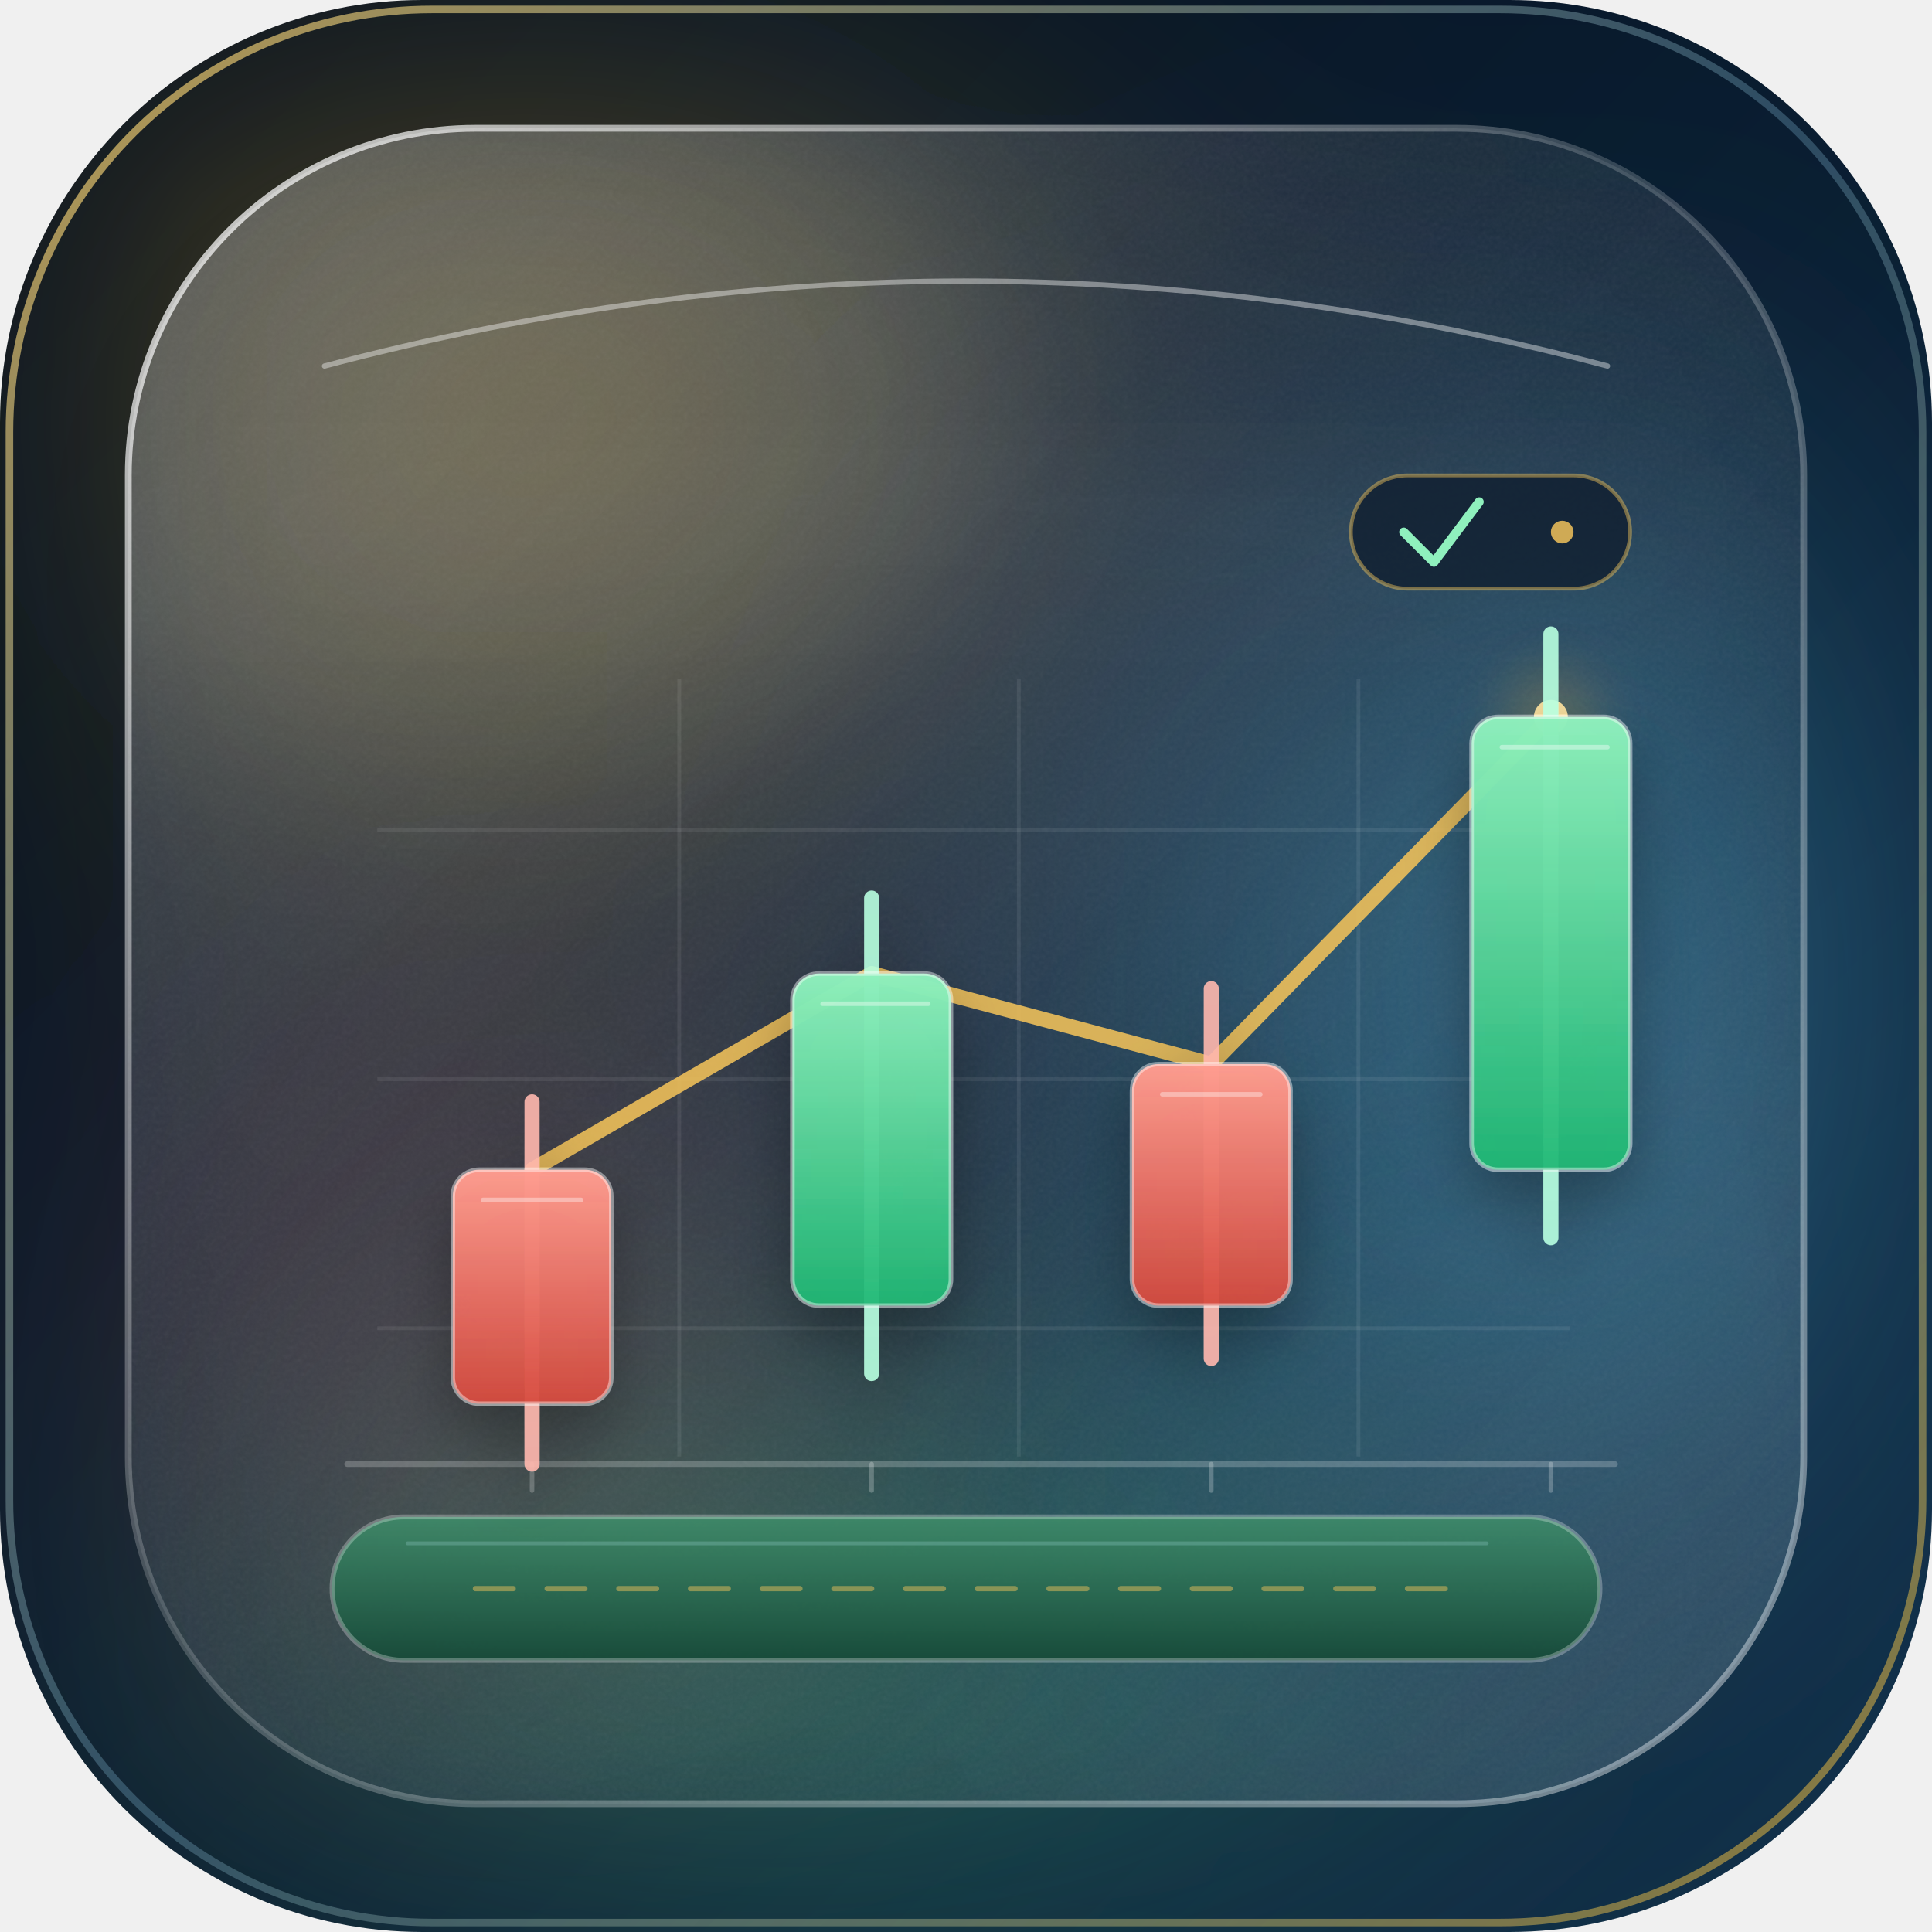
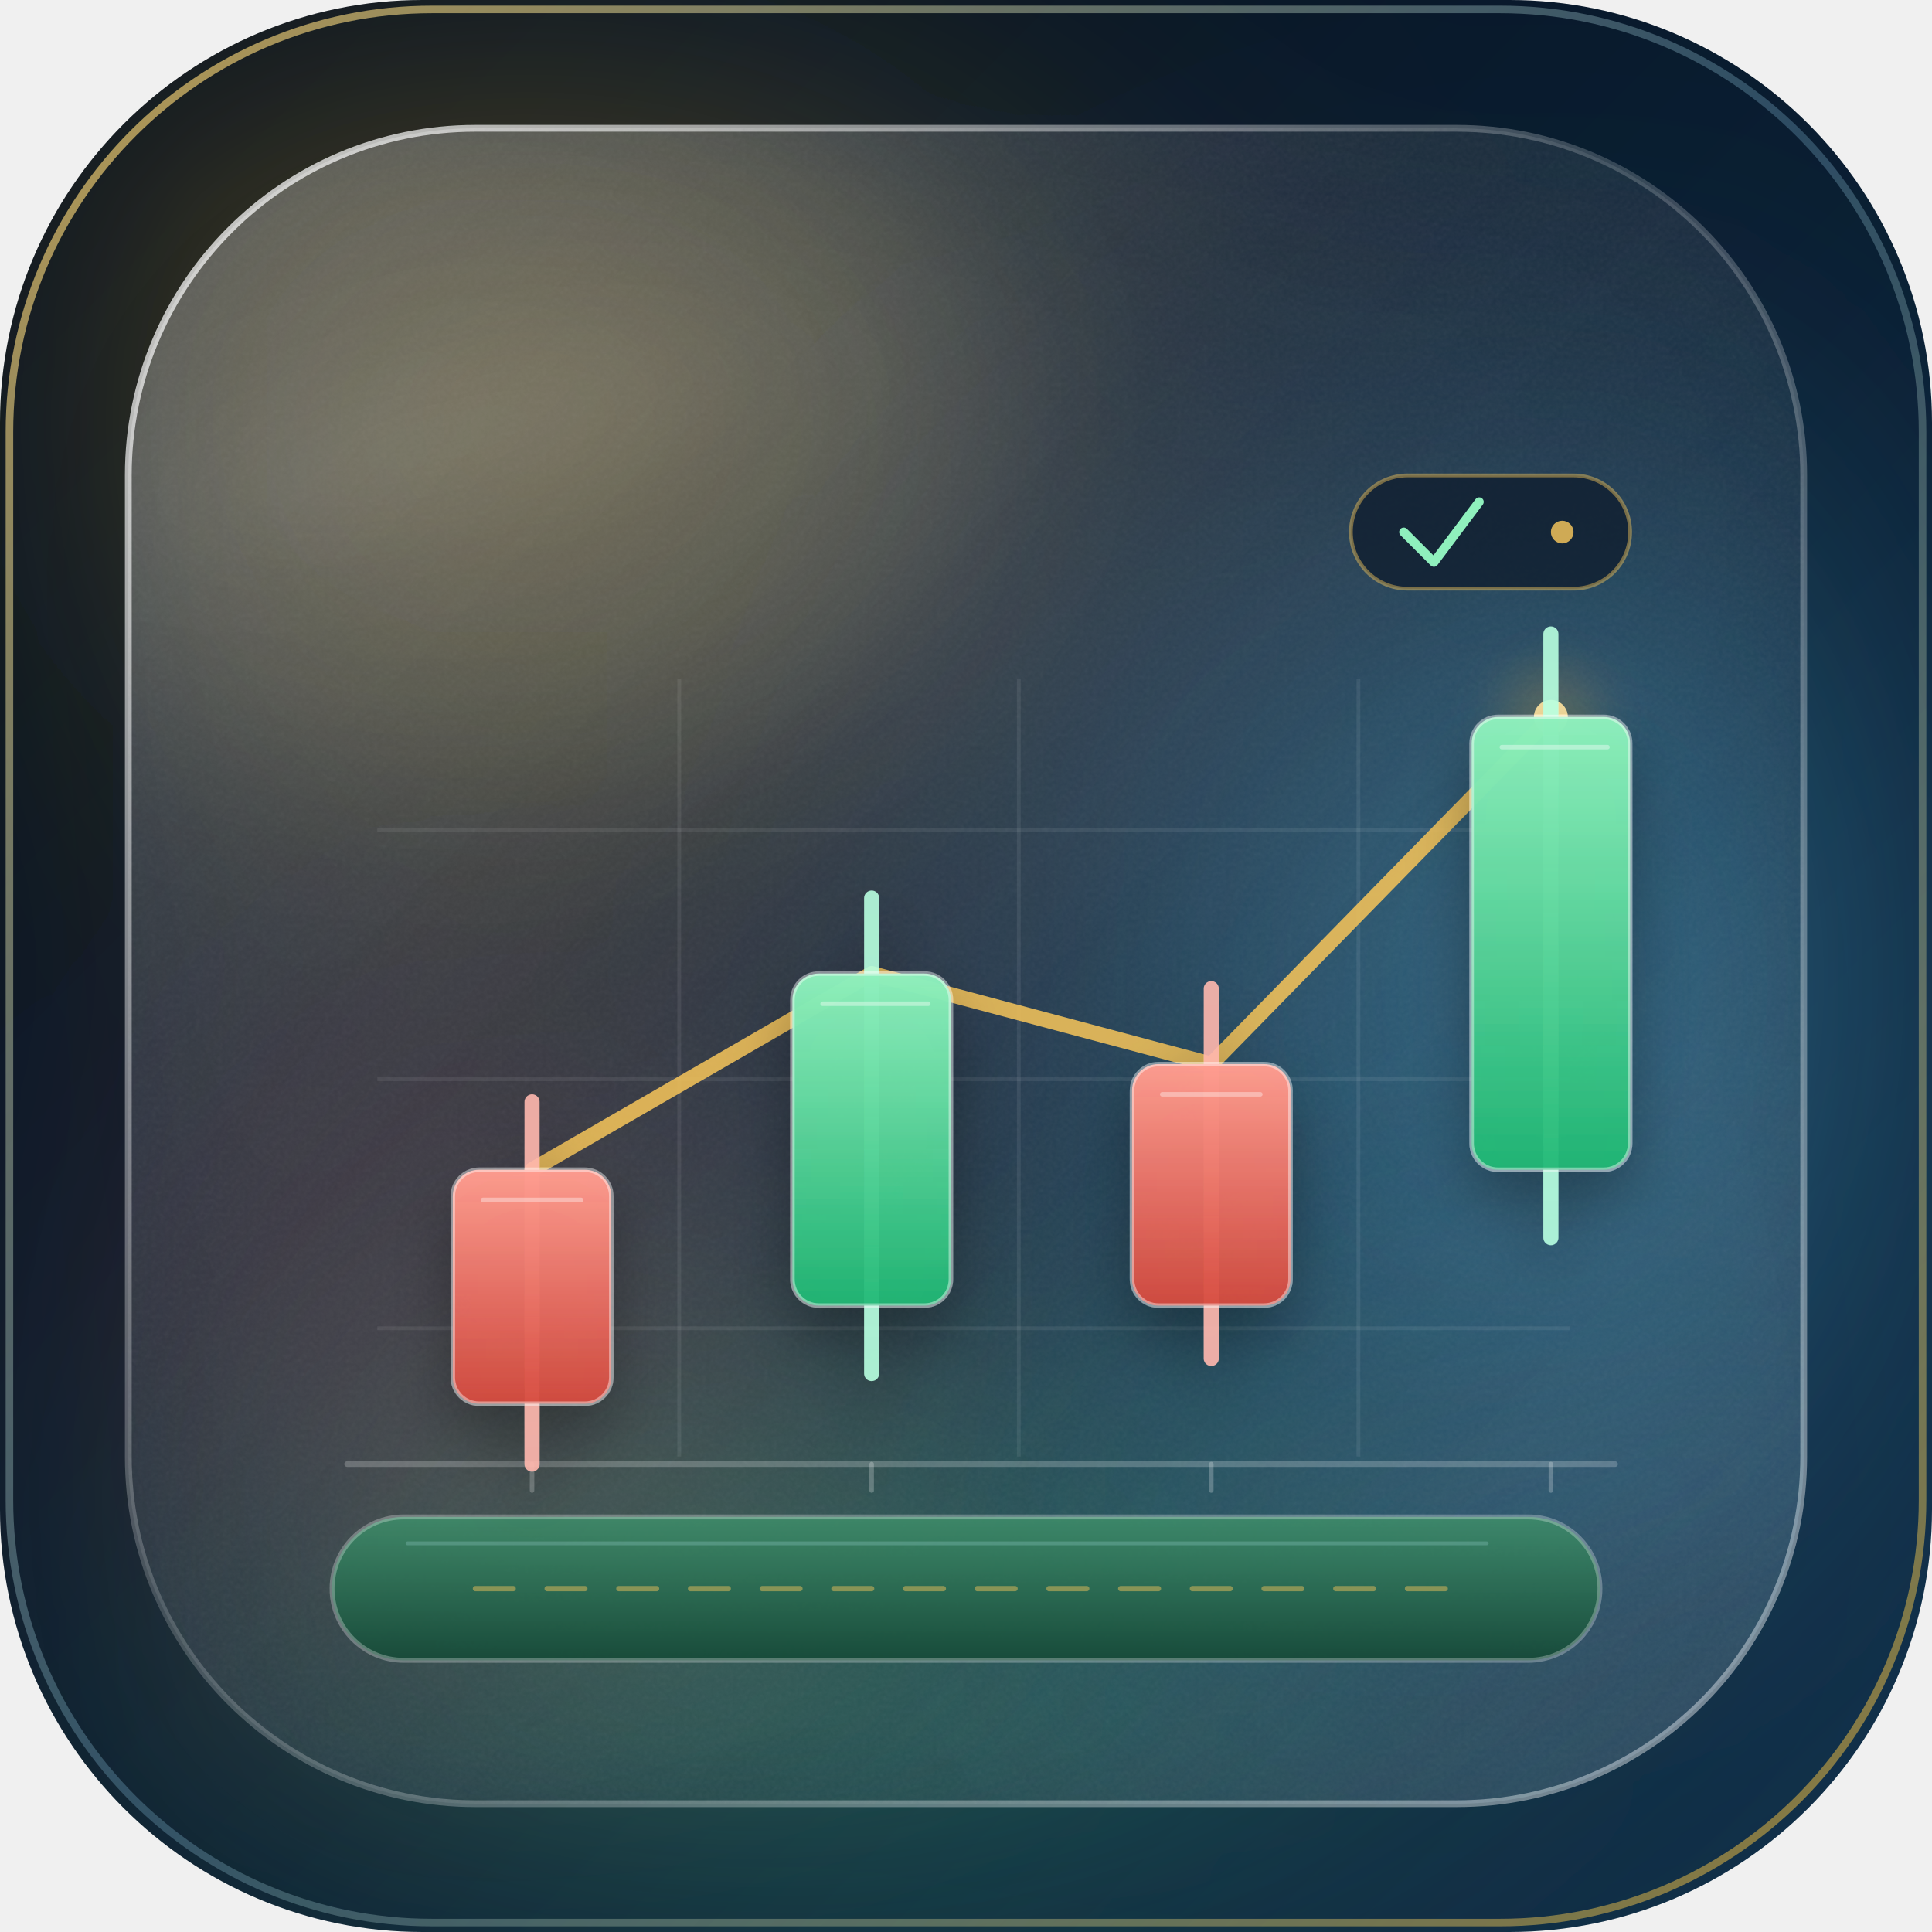
<svg xmlns="http://www.w3.org/2000/svg" width="512" height="512" viewBox="0 0 512 512" role="img" aria-label="Agent Street frosted glass candlestick icon">
  <defs>
    <linearGradient id="bg" x1="0" y1="0" x2="1" y2="1">
      <stop offset="0" stop-color="#06101c" />
      <stop offset="0.55" stop-color="#0a1d31" />
      <stop offset="1" stop-color="#12304a" />
    </linearGradient>
    <radialGradient id="greenGlow" cx="0.5" cy="0.5" r="0.5">
      <stop offset="0" stop-color="#45d08a" stop-opacity="0.48" />
      <stop offset="1" stop-color="#45d08a" stop-opacity="0" />
    </radialGradient>
    <radialGradient id="amberGlow" cx="0.5" cy="0.5" r="0.5">
      <stop offset="0" stop-color="#f0b429" stop-opacity="0.46" />
      <stop offset="1" stop-color="#f0b429" stop-opacity="0" />
    </radialGradient>
    <radialGradient id="cyanGlow" cx="0.5" cy="0.5" r="0.5">
      <stop offset="0" stop-color="#5ad1ff" stop-opacity="0.48" />
      <stop offset="1" stop-color="#5ad1ff" stop-opacity="0" />
    </radialGradient>
    <radialGradient id="redGlow" cx="0.5" cy="0.5" r="0.5">
      <stop offset="0" stop-color="#ff6b5e" stop-opacity="0.30" />
      <stop offset="1" stop-color="#ff6b5e" stop-opacity="0" />
    </radialGradient>
    <linearGradient id="glass" x1="0" y1="0" x2="1" y2="1">
      <stop offset="0" stop-color="#ffffff" stop-opacity="0.20" />
      <stop offset="0.38" stop-color="#ffffff" stop-opacity="0.07" />
      <stop offset="0.68" stop-color="#ffffff" stop-opacity="0.035" />
      <stop offset="1" stop-color="#ffffff" stop-opacity="0.11" />
    </linearGradient>
    <linearGradient id="rim" x1="0" y1="0" x2="1" y2="1">
      <stop offset="0" stop-color="#ffffff" stop-opacity="0.80" />
      <stop offset="0.45" stop-color="#ffffff" stop-opacity="0.18" />
      <stop offset="1" stop-color="#ffffff" stop-opacity="0.45" />
    </linearGradient>
    <linearGradient id="greenBody" x1="0" y1="0" x2="0" y2="1">
      <stop offset="0" stop-color="#8ff0bd" stop-opacity="0.98" />
      <stop offset="1" stop-color="#20b875" stop-opacity="0.94" />
    </linearGradient>
    <linearGradient id="redBody" x1="0" y1="0" x2="0" y2="1">
      <stop offset="0" stop-color="#ff9d90" stop-opacity="0.98" />
      <stop offset="1" stop-color="#d64a3e" stop-opacity="0.94" />
    </linearGradient>
    <linearGradient id="street" x1="0" y1="0" x2="0" y2="1">
      <stop offset="0" stop-color="#3e8d6a" stop-opacity="0.88" />
      <stop offset="1" stop-color="#164a38" stop-opacity="0.94" />
    </linearGradient>
    <linearGradient id="outerRim" x1="0" y1="0" x2="1" y2="1">
      <stop offset="0" stop-color="#f0c15a" stop-opacity="0.80" />
      <stop offset="0.5" stop-color="#7fb8d6" stop-opacity="0.30" />
      <stop offset="1" stop-color="#f0b429" stop-opacity="0.60" />
    </linearGradient>
    <filter id="blurXL" x="-60%" y="-60%" width="220%" height="220%">
      <feGaussianBlur stdDeviation="58" />
    </filter>
    <filter id="blurM" x="-60%" y="-60%" width="220%" height="220%">
      <feGaussianBlur stdDeviation="22" />
    </filter>
    <filter id="panelShadow" x="-30%" y="-30%" width="160%" height="180%">
      <feDropShadow dx="0" dy="20" stdDeviation="26" flood-color="#000000" flood-opacity="0.46" />
    </filter>
    <filter id="candleShadow" x="-50%" y="-40%" width="200%" height="200%">
      <feDropShadow dx="0" dy="8" stdDeviation="8" flood-color="#000000" flood-opacity="0.32" />
    </filter>
    <filter id="priceGlow" x="-180%" y="-180%" width="460%" height="460%">
      <feGaussianBlur stdDeviation="7" />
    </filter>
    <filter id="noise" x="0" y="0" width="100%" height="100%">
      <feTurbulence type="fractalNoise" baseFrequency="0.85" numOctaves="2" seed="14" stitchTiles="stitch" />
      <feColorMatrix type="saturate" values="0" />
      <feComponentTransfer>
        <feFuncA type="table" tableValues="0 0.12" />
      </feComponentTransfer>
    </filter>
    <clipPath id="outerClip">
      <rect width="512" height="512" rx="112" />
    </clipPath>
    <clipPath id="panelClip">
      <rect x="34" y="34" width="444" height="444" rx="92" />
    </clipPath>
  </defs>
  <g clip-path="url(#outerClip)">
    <rect width="512" height="512" fill="url(#bg)" />
    <g filter="url(#blurXL)">
      <ellipse cx="140" cy="110" rx="180" ry="150" fill="url(#amberGlow)" />
      <ellipse cx="420" cy="260" rx="180" ry="180" fill="url(#cyanGlow)" />
      <ellipse cx="210" cy="452" rx="220" ry="130" fill="url(#greenGlow)" />
      <ellipse cx="120" cy="350" rx="130" ry="130" fill="url(#redGlow)" />
    </g>
    <rect x="34" y="34" width="444" height="444" rx="92" fill="url(#glass)" filter="url(#panelShadow)" />
    <rect x="34" y="34" width="444" height="444" rx="92" fill="none" stroke="url(#rim)" stroke-width="1.8" />
    <g clip-path="url(#panelClip)">
      <ellipse cx="118" cy="106" rx="146" ry="100" fill="#ffffff" opacity="0.08" filter="url(#blurM)" />
      <ellipse cx="416" cy="408" rx="150" ry="100" fill="#5ad1ff" opacity="0.04" filter="url(#blurM)" />
      <rect x="34" y="34" width="444" height="444" filter="url(#noise)" opacity="0.50" />
-       <path d="M86 97 Q256 52 426 97" fill="none" stroke="#ffffff" stroke-opacity="0.40" stroke-width="1.4" stroke-linecap="round" />
-       <path d="M62 152 Q238 104 450 158" fill="none" stroke="#ffffff" stroke-opacity="0.08" stroke-width="10" stroke-linecap="round" filter="url(#blurM)" />
+       <ellipse cx="118" cy="116" rx="78" ry="16" fill="#ffffff" opacity="0.09" transform="rotate(-16 118 116)" filter="url(#blurM)" />
+       <ellipse cx="420" cy="398" rx="90" ry="18" fill="#5ad1ff" opacity="0.05" transform="rotate(-12 420 398)" filter="url(#blurM)" />
      <g stroke="#ffffff" stroke-opacity="0.075" stroke-width="1">
        <path d="M100 220 H416" />
        <path d="M100 286 H416" />
        <path d="M100 352 H416" />
        <path d="M180 180 V386" />
        <path d="M270 180 V386" />
        <path d="M360 180 V386" />
      </g>
      <path d="M92 388 H428" stroke="#ffffff" stroke-opacity="0.22" stroke-width="1.5" stroke-linecap="round" />
      <g stroke="#ffffff" stroke-opacity="0.24" stroke-width="1.2" stroke-linecap="round">
        <path d="M141 388 V395" />
        <path d="M231 388 V395" />
        <path d="M321 388 V395" />
        <path d="M411 388 V395" />
      </g>
      <rect x="88" y="402" width="336" height="38" rx="19" fill="url(#street)" stroke="#ffffff" stroke-opacity="0.28" stroke-width="1.3" />
      <path d="M126 421 H386" stroke="#f0c15a" stroke-opacity="0.48" stroke-width="1.4" stroke-dasharray="10 9" stroke-linecap="round" />
      <path d="M108 409 H394" stroke="#c7f6ff" stroke-opacity="0.20" stroke-width="1" stroke-linecap="round" />
      <path d="M141 310 L231 258 L321 282 L411 190" fill="none" stroke="#f0c15a" stroke-opacity="0.88" stroke-width="4" stroke-linecap="round" stroke-linejoin="round" />
      <circle cx="411" cy="190" r="12" fill="#f0c15a" opacity="0.28" filter="url(#priceGlow)" />
      <circle cx="411" cy="190" r="4.5" fill="#ffe6a4" />
      <g filter="url(#candleShadow)">
        <path d="M141 292 V388" stroke="#ffb8ae" stroke-opacity="0.90" stroke-width="4" stroke-linecap="round" />
        <rect x="120" y="310" width="42" height="62" rx="7" fill="url(#redBody)" stroke="#ffffff" stroke-opacity="0.42" stroke-width="1.2" />
        <path d="M128 318 H154" stroke="#ffffff" stroke-opacity="0.36" stroke-width="1.2" stroke-linecap="round" />
        <path d="M231 238 V364" stroke="#b8ffe0" stroke-opacity="0.90" stroke-width="4" stroke-linecap="round" />
        <rect x="210" y="258" width="42" height="88" rx="7" fill="url(#greenBody)" stroke="#ffffff" stroke-opacity="0.42" stroke-width="1.2" />
        <path d="M218 266 H246" stroke="#ffffff" stroke-opacity="0.38" stroke-width="1.2" stroke-linecap="round" />
        <path d="M321 262 V360" stroke="#ffb8ae" stroke-opacity="0.90" stroke-width="4" stroke-linecap="round" />
        <rect x="300" y="282" width="42" height="64" rx="7" fill="url(#redBody)" stroke="#ffffff" stroke-opacity="0.42" stroke-width="1.2" />
        <path d="M308 290 H334" stroke="#ffffff" stroke-opacity="0.36" stroke-width="1.2" stroke-linecap="round" />
        <path d="M411 168 V328" stroke="#b8ffe0" stroke-opacity="0.90" stroke-width="4" stroke-linecap="round" />
        <rect x="390" y="190" width="42" height="120" rx="7" fill="url(#greenBody)" stroke="#ffffff" stroke-opacity="0.42" stroke-width="1.2" />
        <path d="M398 198 H426" stroke="#ffffff" stroke-opacity="0.38" stroke-width="1.2" stroke-linecap="round" />
      </g>
      <g>
        <rect x="358" y="126" width="74" height="30" rx="15" fill="#101f30" fill-opacity="0.82" stroke="#f0c15a" stroke-opacity="0.46" stroke-width="1" />
        <path d="M372 141 L380 149 L392 133" fill="none" stroke="#8ff0bd" stroke-width="2.4" stroke-linecap="round" stroke-linejoin="round" />
        <circle cx="414" cy="141" r="3" fill="#f0c15a" opacity="0.85" />
      </g>
    </g>
    <rect x="2.5" y="2.5" width="507" height="507" rx="112" fill="none" stroke="url(#outerRim)" stroke-width="2" />
  </g>
</svg>
